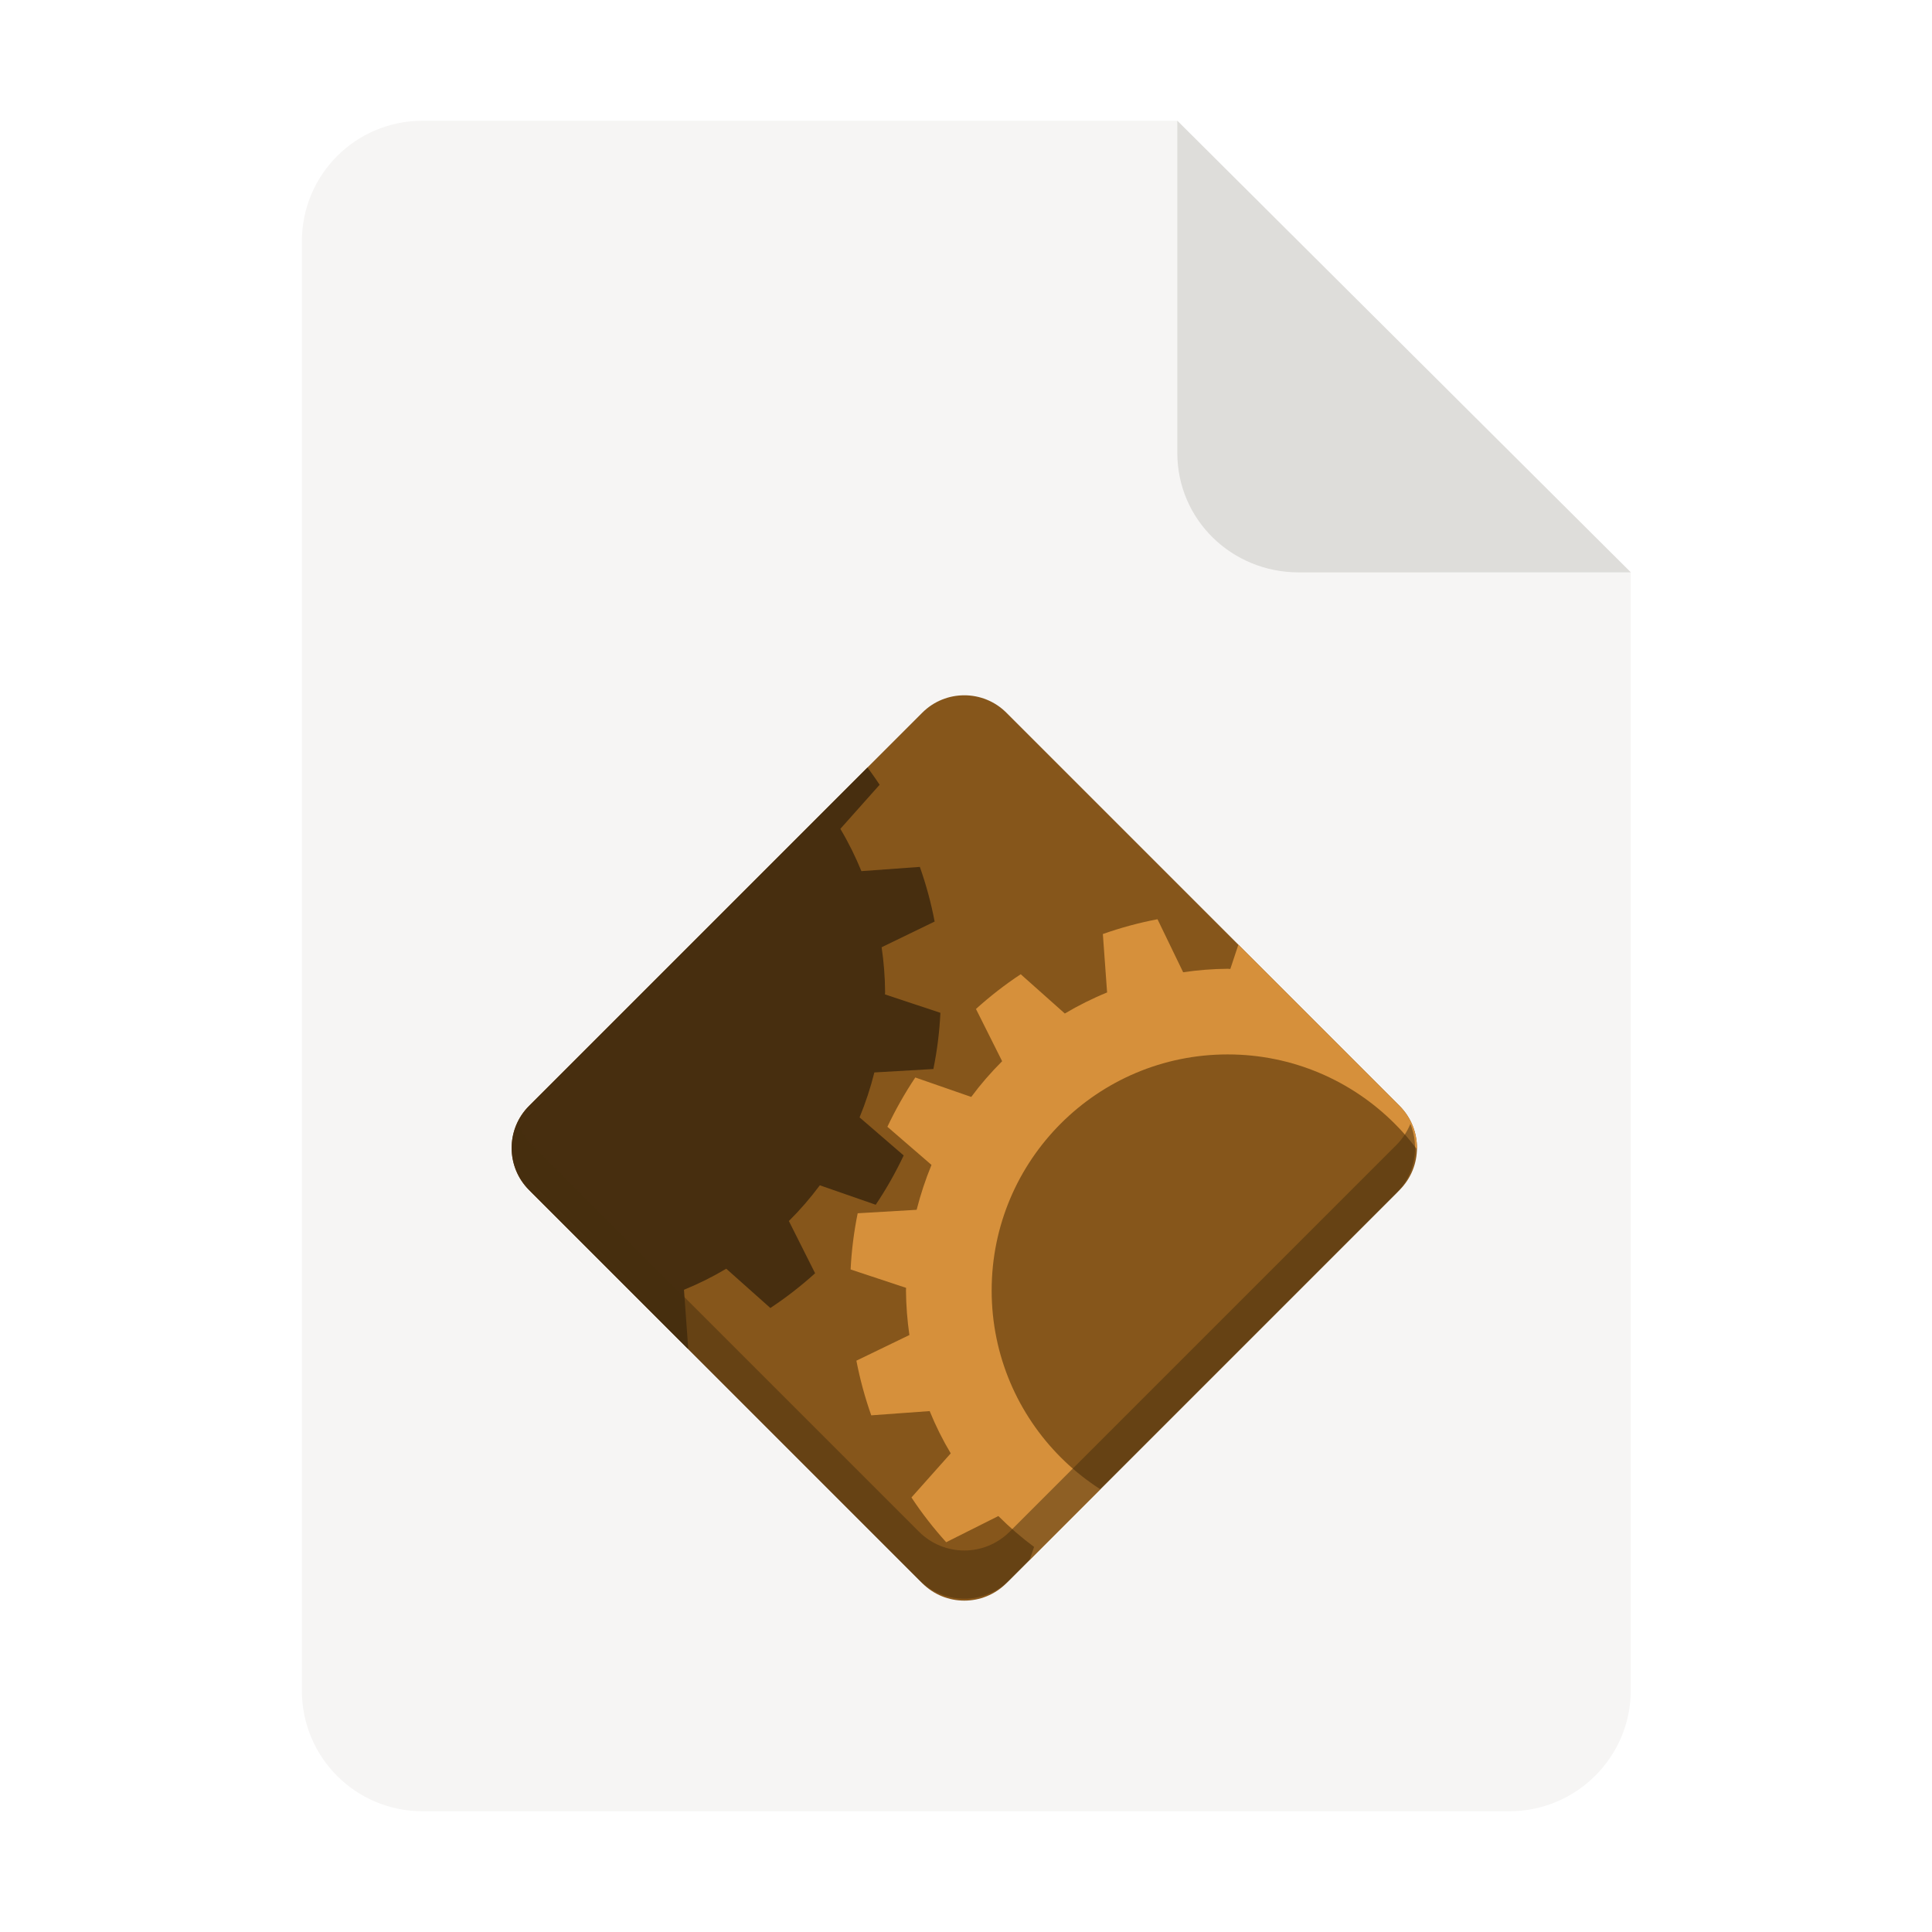
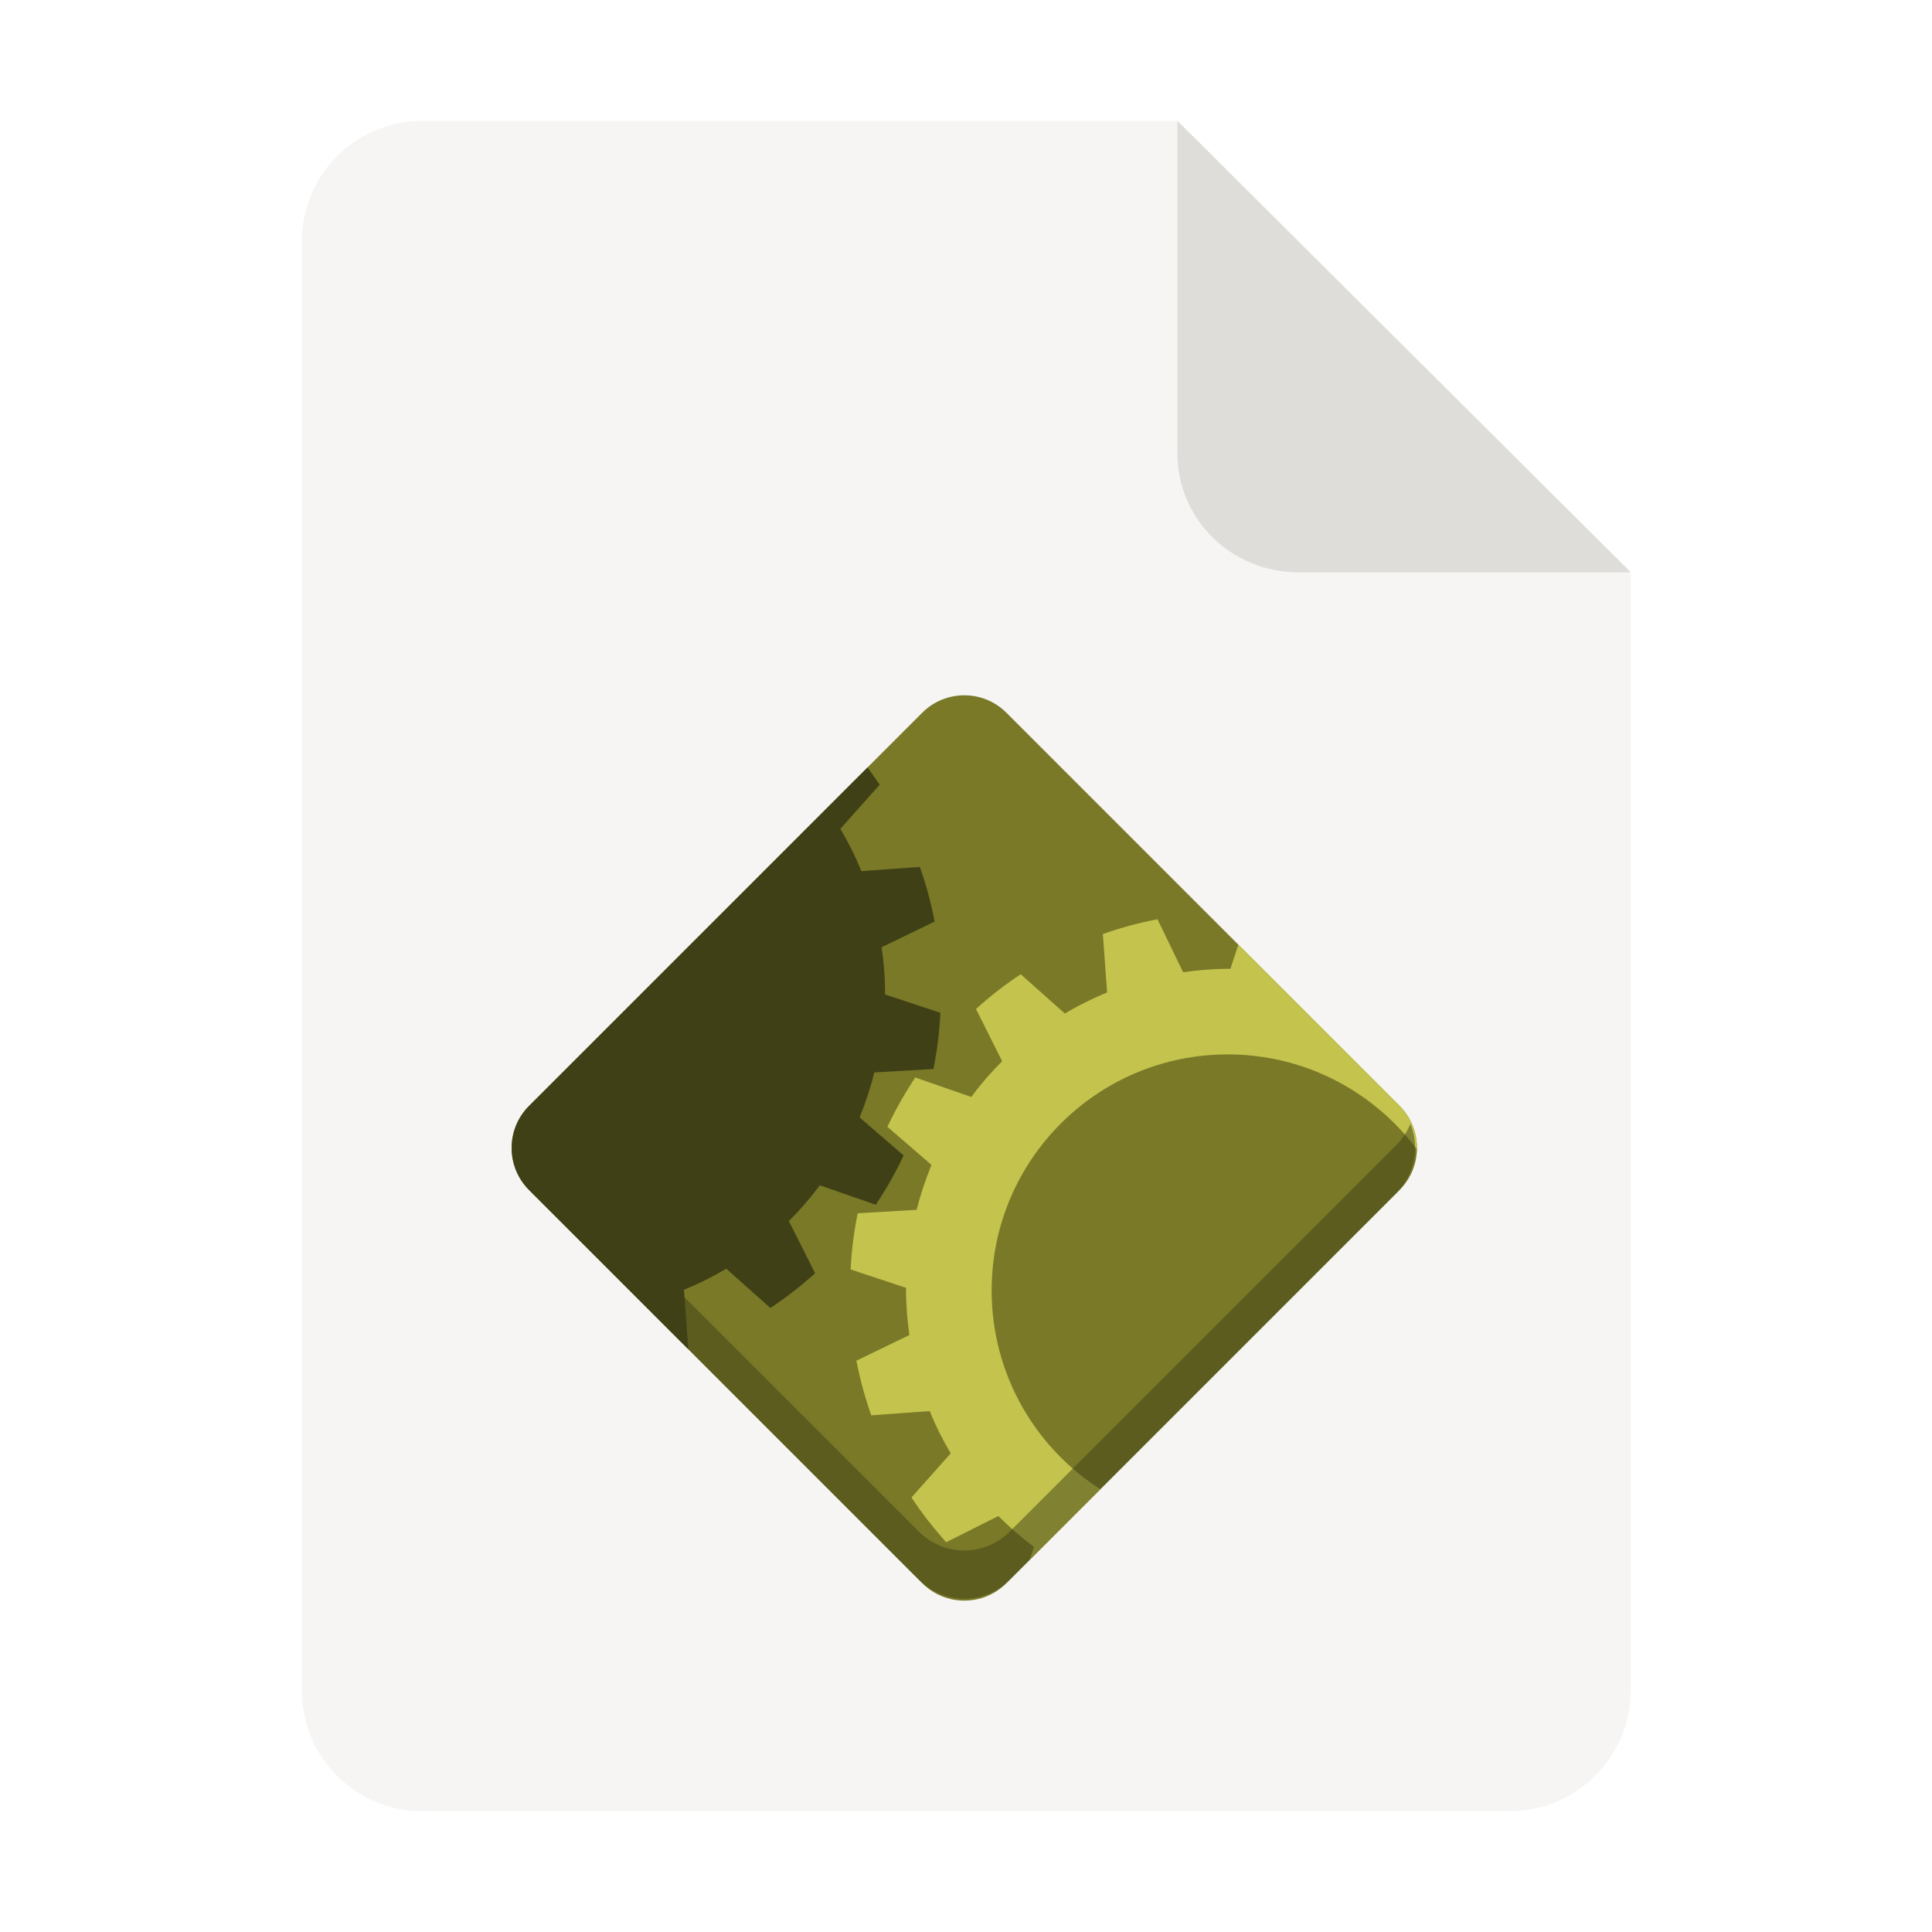
<svg xmlns="http://www.w3.org/2000/svg" width="128px" height="128px" viewBox="0 0 128 128">
  <clipPath id="a">
    <path d="m33 46h61v61h-61z" />
  </clipPath>
  <clipPath id="b">
    <path d="m66.676 47.219 26.047 26.047c1.539 1.539 1.539 4.039 0 5.578l-26.047 26.047c-1.539 1.539-4.035 1.539-5.574 0l-26.047-26.047c-1.543-1.539-1.543-4.039 0-5.578l26.047-26.047c1.539-1.539 4.035-1.539 5.574 0" />
  </clipPath>
  <clipPath id="c">
    <path d="m56 60h38v47h-38z" />
  </clipPath>
  <clipPath id="d">
    <path d="m66.676 47.219 26.047 26.047c1.539 1.539 1.539 4.039 0 5.578l-26.047 26.047c-1.539 1.539-4.035 1.539-5.574 0l-26.047-26.047c-1.543-1.539-1.543-4.039 0-5.578l26.047-26.047c1.539-1.539 4.035-1.539 5.574 0" />
  </clipPath>
  <clipPath id="e">
    <path d="m33 46h30v45h-30z" />
  </clipPath>
  <clipPath id="f">
    <path d="m66.676 47.219 26.047 26.047c1.539 1.539 1.539 4.039 0 5.578l-26.047 26.047c-1.539 1.539-4.035 1.539-5.574 0l-26.047-26.047c-1.543-1.539-1.543-4.039 0-5.578l26.047-26.047c1.539-1.539 4.035-1.539 5.574 0" />
  </clipPath>
  <path d="m28 8h50l30.043 29.918v74.059c0 4.434-3.609 8.023-8.043 8.023h-72c-4.434 0-8-3.566-8-8v-96c0-4.434 3.566-8 8-8" fill="#f6f5f4" />
  <path d="m78 8v22c0 4.434 3.609 7.922 8.043 7.922l22-0.004z" fill="#deddda" />
  <g clip-path="url(#a)">
    <g clip-path="url(#b)">
-       <path d="m64.641 45.184 30.117 30.117c0.418 0.418 0.418 1.09 0 1.508l-30.117 30.117c-0.414 0.414-1.09 0.414-1.504 0l-30.117-30.117c-0.418-0.418-0.418-1.09 0-1.508l30.117-30.117c0.414-0.414 1.09-0.414 1.504 0" fill="#86561b" />
+       <path d="m64.641 45.184 30.117 30.117c0.418 0.418 0.418 1.09 0 1.508l-30.117 30.117c-0.414 0.414-1.09 0.414-1.504 0l-30.117-30.117c-0.418-0.418-0.418-1.09 0-1.508l30.117-30.117c0.414-0.414 1.09-0.414 1.504 0" fill="#797928" />
    </g>
  </g>
  <g clip-path="url(#c)">
    <g clip-path="url(#d)">
-       <path d="m82.731 60.52-1.219 3.676-0.176-0.012c-0.984 0.008-1.973 0.086-2.949 0.23l-1.699-3.512c-1.23 0.234-2.441 0.562-3.621 0.98l0.281 3.871c-0.969 0.395-1.902 0.863-2.801 1.395l-2.922-2.602c-1.047 0.691-2.035 1.461-2.965 2.301l1.734 3.461c-0.738 0.738-1.426 1.527-2.047 2.367l-3.707-1.289c-0.695 1.043-1.312 2.133-1.848 3.266l2.922 2.527c-0.398 0.965-0.727 1.961-0.984 2.973l-3.906 0.23c-0.25 1.227-0.406 2.473-0.469 3.723l3.676 1.219c-0.004 0.059-0.004 0.117-0.008 0.176 0.008 0.984 0.086 1.973 0.227 2.949l-3.512 1.699c0.238 1.23 0.566 2.441 0.984 3.621l3.871-0.281q0.592 1.453 1.395 2.801l-2.602 2.922c0.691 1.047 1.461 2.035 2.301 2.965l3.457-1.734c0.738 0.738 1.531 1.426 2.367 2.047l-1.285 3.707c1.039 0.695 2.129 1.312 3.262 1.848l2.527-2.922q1.453 0.598 2.977 0.984l0.227 3.906c1.23 0.25 2.473 0.406 3.723 0.469l1.219-3.676c0.059 0 0.117 0.004 0.176 0.008 0.988-0.008 1.973-0.086 2.949-0.227l1.699 3.512c1.23-0.238 2.441-0.566 3.625-0.984l-0.281-3.871c0.965-0.395 1.902-0.859 2.801-1.395l2.922 2.602c1.043-0.691 2.035-1.461 2.965-2.301l-1.738-3.461c0.742-0.734 1.426-1.527 2.051-2.367l3.703 1.289c0.699-1.039 1.316-2.133 1.852-3.262l-2.926-2.527q0.604-1.453 0.984-2.977l3.91-0.227c0.246-1.23 0.402-2.473 0.465-3.723l-3.676-1.219c0.004-0.059 0.008-0.117 0.008-0.176-0.004-0.988-0.082-1.973-0.227-2.949l3.512-1.699c-0.234-1.23-0.562-2.441-0.98-3.625l-3.871 0.281c-0.395-0.965-0.863-1.902-1.395-2.801l2.602-2.922c-0.691-1.043-1.461-2.035-2.301-2.965l-3.461 1.738q-1.107-1.113-2.367-2.051l1.289-3.703c-1.043-0.699-2.133-1.316-3.266-1.852l-2.527 2.926c-0.965-0.402-1.961-0.73-2.973-0.984l-0.23-3.91c-1.227-0.25-2.473-0.402-3.723-0.465m-1.395 9.34c8.637 0 15.641 7.004 15.641 15.641s-7.004 15.637-15.641 15.637-15.637-7-15.637-15.637 7-15.641 15.637-15.641" fill="#d6903b" />
+       <path d="m82.731 60.52-1.219 3.676-0.176-0.012c-0.984 0.008-1.973 0.086-2.949 0.23l-1.699-3.512c-1.23 0.234-2.441 0.562-3.621 0.98l0.281 3.871c-0.969 0.395-1.902 0.863-2.801 1.395l-2.922-2.602c-1.047 0.691-2.035 1.461-2.965 2.301l1.734 3.461c-0.738 0.738-1.426 1.527-2.047 2.367l-3.707-1.289c-0.695 1.043-1.312 2.133-1.848 3.266l2.922 2.527c-0.398 0.965-0.727 1.961-0.984 2.973l-3.906 0.23c-0.25 1.227-0.406 2.473-0.469 3.723l3.676 1.219c-0.004 0.059-0.004 0.117-0.008 0.176 0.008 0.984 0.086 1.973 0.227 2.949l-3.512 1.699c0.238 1.23 0.566 2.441 0.984 3.621l3.871-0.281q0.592 1.453 1.395 2.801l-2.602 2.922c0.691 1.047 1.461 2.035 2.301 2.965l3.457-1.734c0.738 0.738 1.531 1.426 2.367 2.047l-1.285 3.707c1.039 0.695 2.129 1.312 3.262 1.848l2.527-2.922q1.453 0.598 2.977 0.984l0.227 3.906c1.23 0.25 2.473 0.406 3.723 0.469l1.219-3.676c0.059 0 0.117 0.004 0.176 0.008 0.988-0.008 1.973-0.086 2.949-0.227l1.699 3.512c1.23-0.238 2.441-0.566 3.625-0.984l-0.281-3.871c0.965-0.395 1.902-0.859 2.801-1.395l2.922 2.602c1.043-0.691 2.035-1.461 2.965-2.301l-1.738-3.461c0.742-0.734 1.426-1.527 2.051-2.367l3.703 1.289c0.699-1.039 1.316-2.133 1.852-3.262l-2.926-2.527q0.604-1.453 0.984-2.977l3.91-0.227c0.246-1.23 0.402-2.473 0.465-3.723l-3.676-1.219c0.004-0.059 0.008-0.117 0.008-0.176-0.004-0.988-0.082-1.973-0.227-2.949l3.512-1.699c-0.234-1.23-0.562-2.441-0.98-3.625l-3.871 0.281c-0.395-0.965-0.863-1.902-1.395-2.801l2.602-2.922c-0.691-1.043-1.461-2.035-2.301-2.965l-3.461 1.738q-1.107-1.113-2.367-2.051l1.289-3.703c-1.043-0.699-2.133-1.316-3.266-1.852l-2.527 2.926c-0.965-0.402-1.961-0.73-2.973-0.984l-0.23-3.91c-1.227-0.25-2.473-0.402-3.723-0.465m-1.395 9.34c8.637 0 15.641 7.004 15.641 15.641s-7.004 15.637-15.641 15.637-15.637-7-15.637-15.637 7-15.641 15.637-15.641" fill="#c3c34e" />
    </g>
  </g>
  <g clip-path="url(#e)">
    <g clip-path="url(#f)">
-       <path d="m38.719 40.727-1.215 3.676-0.176-0.012c-0.988 0.008-1.973 0.086-2.949 0.23l-1.703-3.512c-1.23 0.234-2.441 0.562-3.621 0.98l0.281 3.871c-0.965 0.395-1.902 0.863-2.801 1.395l-2.922-2.602c-1.043 0.691-2.035 1.461-2.965 2.301l1.738 3.461q-1.113 1.107-2.051 2.367l-3.703-1.289c-0.699 1.043-1.316 2.133-1.852 3.266l2.926 2.527c-0.402 0.965-0.73 1.961-0.984 2.973l-3.91 0.23c-0.25 1.227-0.402 2.473-0.465 3.723l3.676 1.219-0.012 0.176c0.008 0.984 0.086 1.973 0.23 2.945l-3.512 1.703c0.234 1.23 0.562 2.441 0.98 3.621l3.871-0.281q0.592 1.453 1.395 2.801l-2.602 2.922c0.691 1.047 1.461 2.035 2.301 2.965l3.461-1.734c0.738 0.738 1.527 1.422 2.367 2.047l-1.289 3.703c1.043 0.699 2.133 1.316 3.266 1.852l2.527-2.922c0.965 0.398 1.961 0.727 2.973 0.98l0.23 3.91c1.227 0.25 2.469 0.406 3.723 0.469l1.219-3.676c0.059 0 0.117 0.004 0.176 0.008 0.984-0.008 1.969-0.086 2.945-0.23l1.703 3.512c1.23-0.234 2.441-0.562 3.621-0.98l-0.281-3.871c0.965-0.395 1.902-0.859 2.801-1.395l2.922 2.602c1.047-0.691 2.035-1.461 2.965-2.301l-1.738-3.461c0.742-0.734 1.426-1.527 2.051-2.367l3.703 1.289c0.699-1.039 1.316-2.133 1.852-3.266l-2.922-2.523c0.398-0.969 0.727-1.961 0.98-2.977l3.91-0.227c0.25-1.23 0.406-2.473 0.465-3.723l-3.672-1.219c0-0.059 0.004-0.117 0.008-0.176-0.008-0.988-0.086-1.973-0.23-2.949l3.512-1.703c-0.234-1.23-0.562-2.441-0.98-3.621l-3.871 0.281c-0.395-0.965-0.859-1.902-1.395-2.801l2.602-2.922c-0.691-1.043-1.461-2.035-2.301-2.965l-3.461 1.738q-1.107-1.113-2.367-2.051l1.289-3.703c-1.039-0.699-2.133-1.316-3.266-1.852l-2.527 2.926c-0.965-0.402-1.957-0.73-2.973-0.984l-0.227-3.91c-1.23-0.25-2.473-0.402-3.727-0.465" fill="#472e0f" />
+       <path d="m38.719 40.727-1.215 3.676-0.176-0.012c-0.988 0.008-1.973 0.086-2.949 0.23l-1.703-3.512c-1.23 0.234-2.441 0.562-3.621 0.98l0.281 3.871c-0.965 0.395-1.902 0.863-2.801 1.395l-2.922-2.602c-1.043 0.691-2.035 1.461-2.965 2.301l1.738 3.461q-1.113 1.107-2.051 2.367l-3.703-1.289c-0.699 1.043-1.316 2.133-1.852 3.266l2.926 2.527c-0.402 0.965-0.73 1.961-0.984 2.973l-3.91 0.23c-0.25 1.227-0.402 2.473-0.465 3.723l3.676 1.219-0.012 0.176c0.008 0.984 0.086 1.973 0.23 2.945l-3.512 1.703c0.234 1.23 0.562 2.441 0.98 3.621l3.871-0.281q0.592 1.453 1.395 2.801l-2.602 2.922c0.691 1.047 1.461 2.035 2.301 2.965l3.461-1.734c0.738 0.738 1.527 1.422 2.367 2.047l-1.289 3.703c1.043 0.699 2.133 1.316 3.266 1.852l2.527-2.922c0.965 0.398 1.961 0.727 2.973 0.98l0.23 3.91c1.227 0.25 2.469 0.406 3.723 0.469l1.219-3.676c0.059 0 0.117 0.004 0.176 0.008 0.984-0.008 1.969-0.086 2.945-0.23l1.703 3.512c1.23-0.234 2.441-0.562 3.621-0.98l-0.281-3.871c0.965-0.395 1.902-0.859 2.801-1.395l2.922 2.602c1.047-0.691 2.035-1.461 2.965-2.301l-1.738-3.461c0.742-0.734 1.426-1.527 2.051-2.367l3.703 1.289c0.699-1.039 1.316-2.133 1.852-3.266l-2.922-2.523c0.398-0.969 0.727-1.961 0.98-2.977l3.91-0.227c0.25-1.23 0.406-2.473 0.465-3.723l-3.672-1.219c0-0.059 0.004-0.117 0.008-0.176-0.008-0.988-0.086-1.973-0.23-2.949l3.512-1.703c-0.234-1.23-0.562-2.441-0.98-3.621l-3.871 0.281c-0.395-0.965-0.859-1.902-1.395-2.801l2.602-2.922c-0.691-1.043-1.461-2.035-2.301-2.965l-3.461 1.738q-1.107-1.113-2.367-2.051l1.289-3.703c-1.039-0.699-2.133-1.316-3.266-1.852l-2.527 2.926c-0.965-0.402-1.957-0.73-2.973-0.984l-0.227-3.91c-1.23-0.25-2.473-0.402-3.727-0.465" fill="#404016" />
    </g>
  </g>
-   <path d="m34.336 74.457c-0.621 1.535-0.309 3.359 0.941 4.609l25.602 25.602c1.668 1.668 4.352 1.668 6.02 0l25.602-25.602c1.25-1.25 1.562-3.074 0.941-4.609-0.211 0.516-0.523 0.996-0.941 1.414l-25.602 25.602c-1.668 1.668-4.352 1.668-6.02 0l-25.602-25.602c-0.418-0.418-0.73-0.898-0.941-1.414" fill="#472e0f" fill-opacity=".502" />
+   <path d="m34.336 74.457c-0.621 1.535-0.309 3.359 0.941 4.609l25.602 25.602c1.668 1.668 4.352 1.668 6.02 0l25.602-25.602c1.25-1.25 1.562-3.074 0.941-4.609-0.211 0.516-0.523 0.996-0.941 1.414l-25.602 25.602c-1.668 1.668-4.352 1.668-6.02 0l-25.602-25.602c-0.418-0.418-0.73-0.898-0.941-1.414" fill="#404016" fill-opacity=".502" />
</svg>
